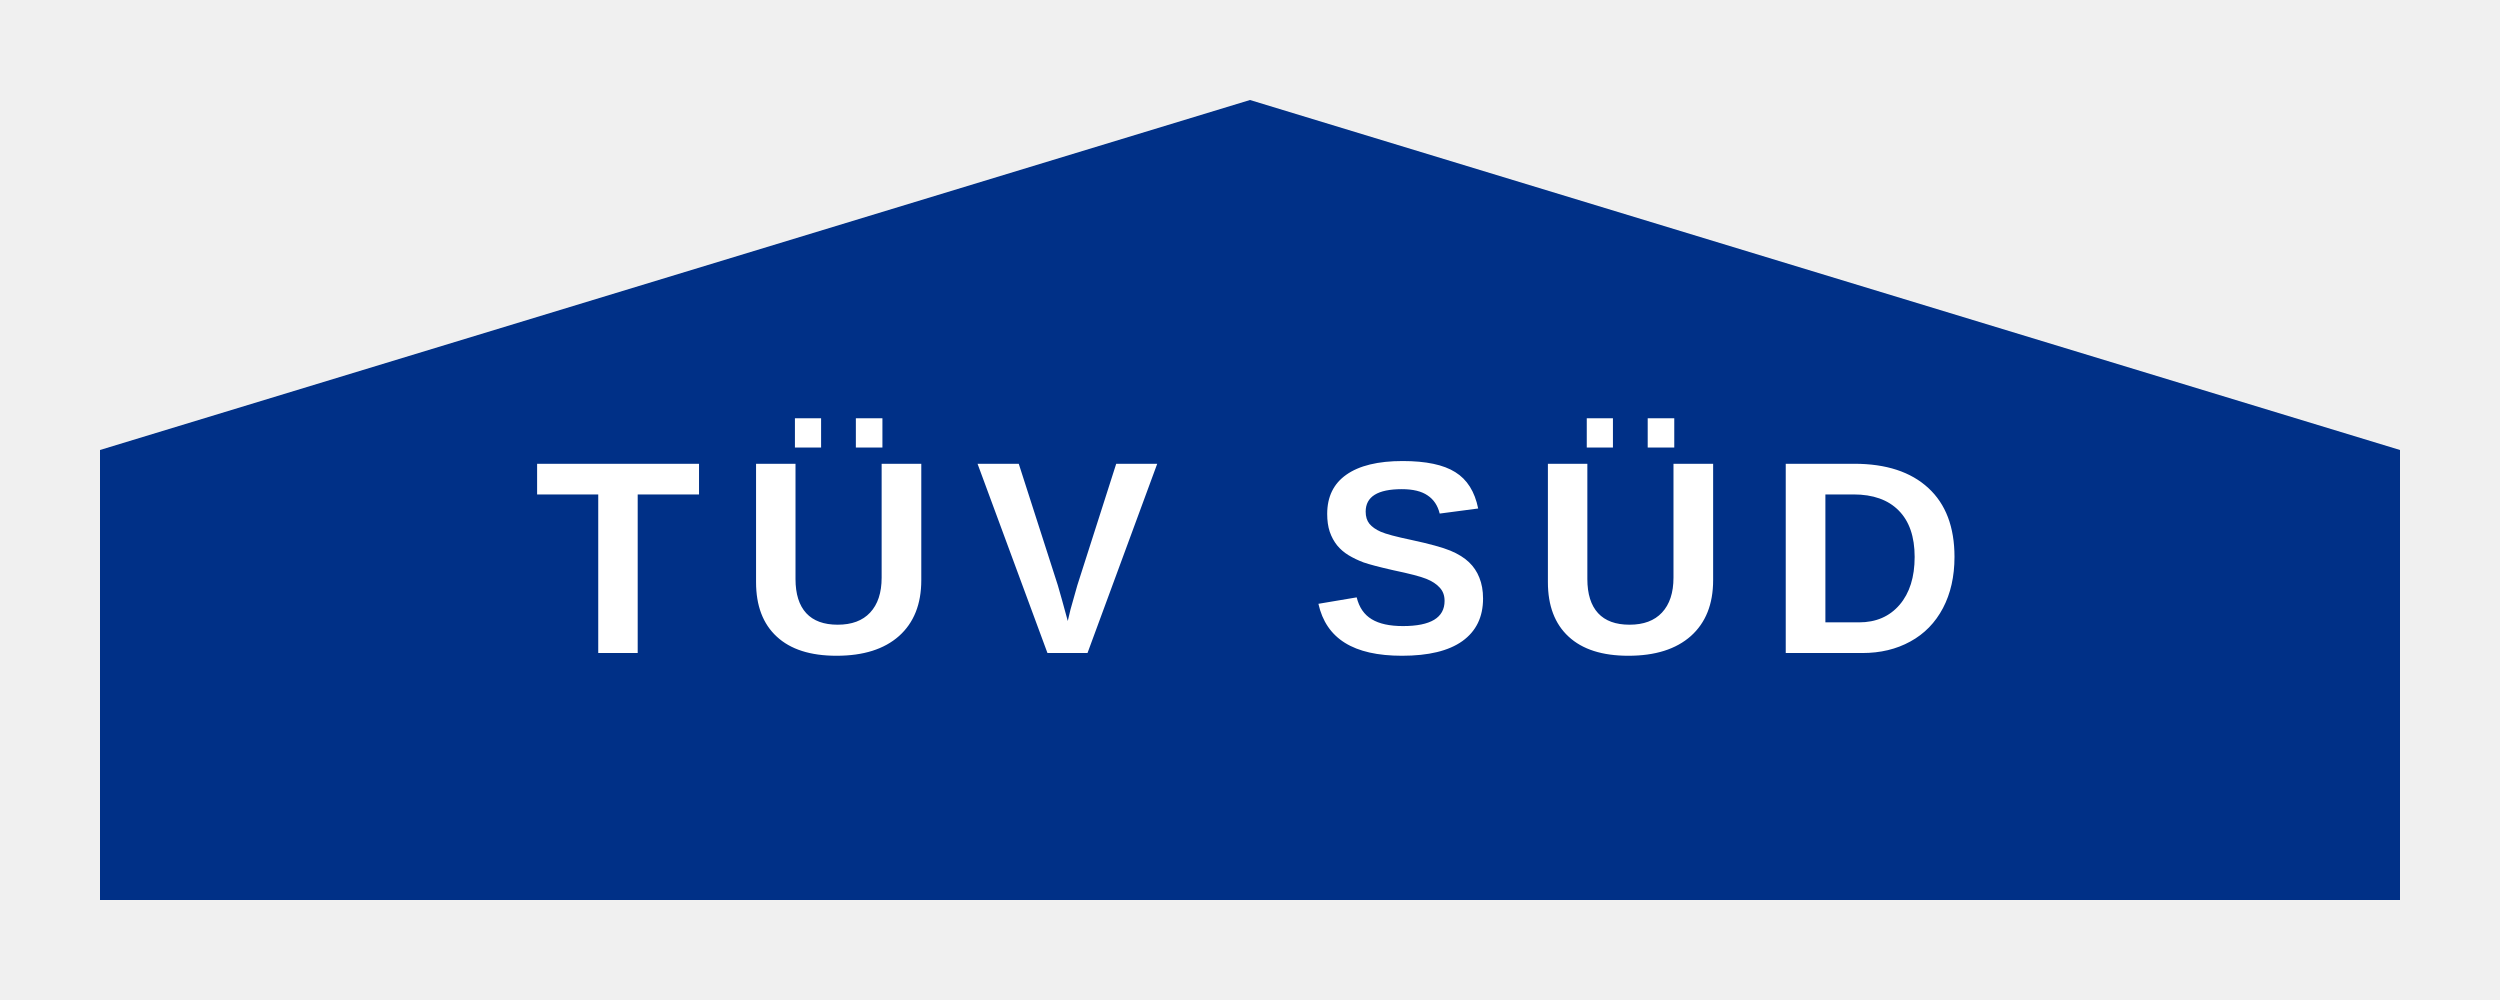
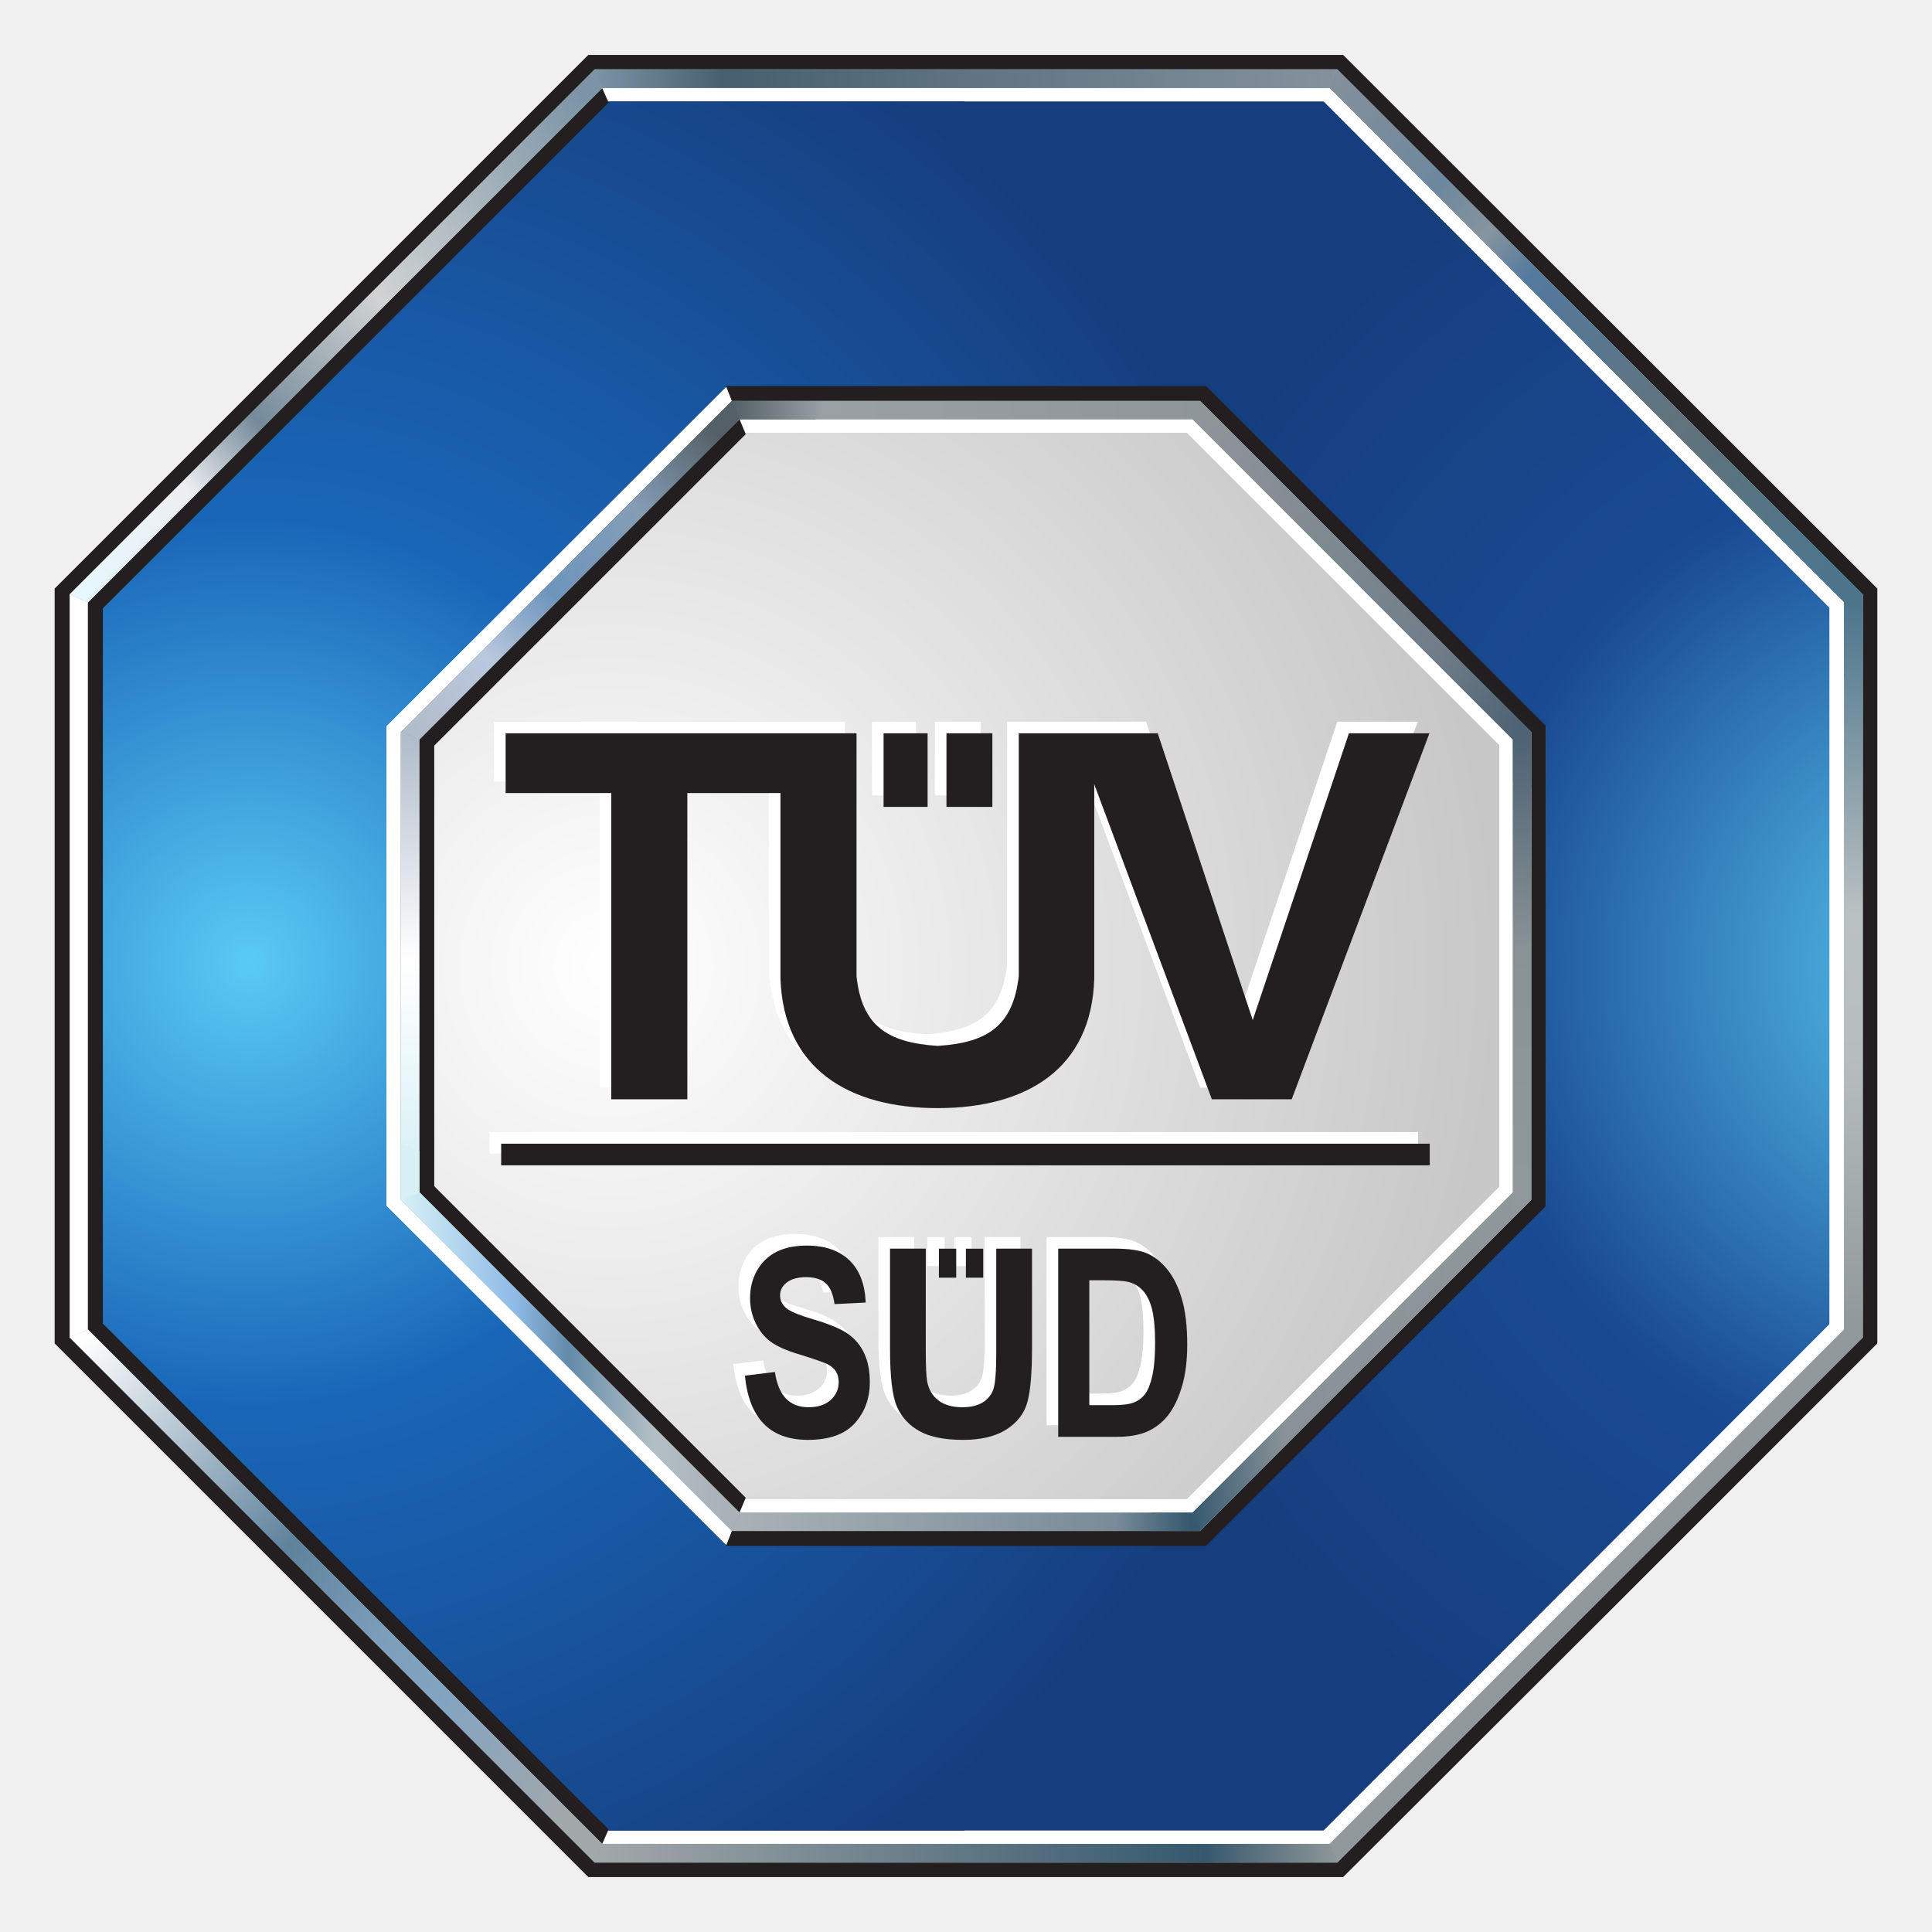
- <svg xmlns="http://www.w3.org/2000/svg" viewBox="0 0 200 80" role="img" aria-label="TÜV SÜD – Platzhalter-Logo">
-   <polygon points="100,8 192,36 192,72 8,72 8,36" fill="#003087" />
-   <text x="100" y="46" font-family="Arial,sans-serif" font-size="22" font-weight="900" fill="#ffffff" text-anchor="middle" dominant-baseline="middle" letter-spacing="3">TÜV SÜD</text>
+ <svg xmlns="http://www.w3.org/2000/svg" xmlns:xlink="http://www.w3.org/1999/xlink" width="768" height="768" viewBox="-3.188 -3.188 112.689 112.658" id="svg4903">
+   <defs id="defs4905">
+     <radialGradient cx="0" cy="0" r="1" fx="0" fy="0" id="radialGradient2522" gradientUnits="userSpaceOnUse" gradientTransform="matrix(41.48305,0,0,-41.48303,226.4463,420.8789)" spreadMethod="pad">
+       <stop id="stop2524" style="stop-color:#ffffff;stop-opacity:1" offset="0" />
+       <stop id="stop2526" style="stop-color:#c8c7c8;stop-opacity:1" offset="1" />
+     </radialGradient>
+     <radialGradient cx="0" cy="0" r="1" fx="0" fy="0" id="radialGradient3193" xlink:href="#radialGradient2522" gradientUnits="userSpaceOnUse" gradientTransform="matrix(41.48305,0,0,-41.48303,226.4463,420.8789)" spreadMethod="pad" />
+     <radialGradient cx="0" cy="0" r="1" fx="0" fy="0" id="radialGradient2548" gradientUnits="userSpaceOnUse" gradientTransform="matrix(51.88329,0,0,-51.88329,209.4424,421.04)" spreadMethod="pad">
+       <stop id="stop2550" style="stop-color:#59caf5;stop-opacity:1" offset="0" />
+       <stop id="stop2552" style="stop-color:#1966b8;stop-opacity:1" offset="0.404" />
+       <stop id="stop2554" style="stop-color:#163d7d;stop-opacity:1" offset="1" />
+     </radialGradient>
+     <radialGradient cx="0" cy="0" r="1" fx="0" fy="0" id="radialGradient3195" xlink:href="#radialGradient2548" gradientUnits="userSpaceOnUse" gradientTransform="matrix(51.88329,0,0,-51.88329,209.4424,421.04)" spreadMethod="pad" />
+     <radialGradient cx="0" cy="0" r="1" fx="0" fy="0" id="radialGradient2570" gradientUnits="userSpaceOnUse" gradientTransform="matrix(44.52582,0,0,-44.5258,290.4282,420.8765)" spreadMethod="pad">
+       <stop id="stop2572" style="stop-color:#59caf5;stop-opacity:1" offset="0" />
+       <stop id="stop2574" style="stop-color:#194a92;stop-opacity:1" offset="0.534" />
+       <stop id="stop2576" style="stop-color:#163d7d;stop-opacity:1" offset="1" />
+     </radialGradient>
+     <radialGradient cx="0" cy="0" r="1" fx="0" fy="0" id="radialGradient3197" xlink:href="#radialGradient2570" gradientUnits="userSpaceOnUse" gradientTransform="matrix(44.52582,0,0,-44.5258,290.4282,420.8765)" spreadMethod="pad" />
+     <linearGradient x1="0" y1="0" x2="1" y2="0" id="linearGradient2606" gradientUnits="userSpaceOnUse" gradientTransform="matrix(0,-20.99976,-20.99976,0,217.1353,431.4971)" spreadMethod="pad">
+       <stop id="stop2608" style="stop-color:#b1bdcb;stop-opacity:1" offset="0" />
+       <stop id="stop2610" style="stop-color:#ffffff;stop-opacity:1" offset="0.494" />
+       <stop id="stop2612" style="stop-color:#d6f0f5;stop-opacity:1" offset="0.972" />
+       <stop id="stop2614" style="stop-color:#d6f0f5;stop-opacity:1" offset="1" />
+     </linearGradient>
+     <linearGradient x1="0" y1="0" x2="1" y2="0" id="linearGradient3199" xlink:href="#linearGradient2606" gradientUnits="userSpaceOnUse" gradientTransform="matrix(0,-20.99976,-20.99976,0,217.1353,431.4971)" spreadMethod="pad" />
+     <linearGradient x1="0" y1="0" x2="1" y2="0" id="linearGradient2630" gradientUnits="userSpaceOnUse" gradientTransform="matrix(23.4585,-23.45825,-23.45825,-23.4585,260.4785,462.0298)" spreadMethod="pad">
+       <stop id="stop2632" style="stop-color:#838f9b;stop-opacity:1" offset="0" />
+       <stop id="stop2634" style="stop-color:#6c889e;stop-opacity:1" offset="0.202" />
+       <stop id="stop2636" style="stop-color:#86949e;stop-opacity:1" offset="0.298" />
+       <stop id="stop2638" style="stop-color:#53799e;stop-opacity:1" offset="0.382" />
+       <stop id="stop2640" style="stop-color:#61737b;stop-opacity:1" offset="0.68" />
+       <stop id="stop2642" style="stop-color:#4c758c;stop-opacity:1" offset="0.966" />
+       <stop id="stop2644" style="stop-color:#4c758c;stop-opacity:1" offset="1" />
+     </linearGradient>
+     <linearGradient x1="0" y1="0" x2="1" y2="0" id="linearGradient3201" xlink:href="#linearGradient2630" gradientUnits="userSpaceOnUse" gradientTransform="matrix(23.4585,-23.45825,-23.45825,-23.4585,260.4785,462.0298)" spreadMethod="pad" />
+     <linearGradient x1="0" y1="0" x2="1" y2="0" id="linearGradient2660" gradientUnits="userSpaceOnUse" gradientTransform="matrix(23.86206,23.86215,23.86215,-23.86206,201.8862,438.2432)" spreadMethod="pad">
+       <stop id="stop2662" style="stop-color:#e6f7fe;stop-opacity:1" offset="0" />
+       <stop id="stop2664" style="stop-color:#edeef1;stop-opacity:1" offset="0.202" />
+       <stop id="stop2666" style="stop-color:#748a9a;stop-opacity:1" offset="0.337" />
+       <stop id="stop2668" style="stop-color:#d1d3d3;stop-opacity:1" offset="0.579" />
+       <stop id="stop2670" style="stop-color:#7c95a6;stop-opacity:1" offset="0.978" />
+       <stop id="stop2672" style="stop-color:#7c95a6;stop-opacity:1" offset="1" />
+     </linearGradient>
+     <linearGradient x1="0" y1="0" x2="1" y2="0" id="linearGradient3203" xlink:href="#linearGradient2660" gradientUnits="userSpaceOnUse" gradientTransform="matrix(23.86206,23.86215,23.86215,-23.86206,201.8862,438.2432)" spreadMethod="pad" />
+     <linearGradient x1="0" y1="0" x2="1" y2="0" id="linearGradient2688" gradientUnits="userSpaceOnUse" gradientTransform="matrix(14.70874,-14.709,-14.709,-14.70874,254.0024,446.6372)" spreadMethod="pad">
+       <stop id="stop2690" style="stop-color:#8f969a;stop-opacity:1" offset="0" />
+       <stop id="stop2692" style="stop-color:#707d88;stop-opacity:1" offset="0.753" />
+       <stop id="stop2694" style="stop-color:#4e6374;stop-opacity:1" offset="1" />
+     </linearGradient>
+     <linearGradient x1="0" y1="0" x2="1" y2="0" id="linearGradient3205" xlink:href="#linearGradient2688" gradientUnits="userSpaceOnUse" gradientTransform="matrix(14.70874,-14.709,-14.709,-14.70874,254.0024,446.6372)" spreadMethod="pad" />
+     <linearGradient x1="0" y1="0" x2="1" y2="0" id="linearGradient2710" gradientUnits="userSpaceOnUse" gradientTransform="matrix(14.16667,14.16643,14.16643,-14.16667,217.4365,431.9238)" spreadMethod="pad">
+       <stop id="stop2712" style="stop-color:#b1bdcb;stop-opacity:1" offset="0" />
+       <stop id="stop2714" style="stop-color:#bac8de;stop-opacity:1" offset="0.236" />
+       <stop id="stop2716" style="stop-color:#bac8de;stop-opacity:1" offset="0.236" />
+       <stop id="stop2718" style="stop-color:#6d95bc;stop-opacity:1" offset="0.444" />
+       <stop id="stop2720" style="stop-color:#849db5;stop-opacity:1" offset="0.725" />
+       <stop id="stop2722" style="stop-color:#546067;stop-opacity:1" offset="0.978" />
+       <stop id="stop2724" style="stop-color:#546067;stop-opacity:1" offset="1" />
+     </linearGradient>
+     <linearGradient x1="0" y1="0" x2="1" y2="0" id="linearGradient3207" xlink:href="#linearGradient2710" gradientUnits="userSpaceOnUse" gradientTransform="matrix(14.16667,14.16643,14.16643,-14.16667,217.4365,431.9238)" spreadMethod="pad" />
+     <linearGradient x1="0" y1="0" x2="1" y2="0" id="linearGradient2740" gradientUnits="userSpaceOnUse" gradientTransform="matrix(15.80176,0,0,-15.80176,253.6426,402.4131)" spreadMethod="pad">
+       <stop id="stop2742" style="stop-color:#35596f;stop-opacity:1" offset="0" />
+       <stop id="stop2744" style="stop-color:#889297;stop-opacity:1" offset="0.27" />
+       <stop id="stop2746" style="stop-color:#8f989a;stop-opacity:1" offset="1" />
+     </linearGradient>
+     <linearGradient x1="0" y1="0" x2="1" y2="0" id="linearGradient3209" xlink:href="#linearGradient2740" gradientUnits="userSpaceOnUse" gradientTransform="matrix(15.80176,0,0,-15.80176,253.6426,402.4131)" spreadMethod="pad" />
+     <linearGradient x1="0" y1="0" x2="1" y2="0" id="linearGradient2762" gradientUnits="userSpaceOnUse" gradientTransform="matrix(15.7998,0,0,-15.7998,216.708,402.4131)" spreadMethod="pad">
+       <stop id="stop2764" style="stop-color:#d6f0f5;stop-opacity:1" offset="0" />
+       <stop id="stop2766" style="stop-color:#90bce8;stop-opacity:1" offset="0.331" />
+       <stop id="stop2768" style="stop-color:#638ba9;stop-opacity:1" offset="0.494" />
+       <stop id="stop2770" style="stop-color:#b3bfc4;stop-opacity:1" offset="0.747" />
+       <stop id="stop2772" style="stop-color:#a9b2b6;stop-opacity:1" offset="0.955" />
+       <stop id="stop2774" style="stop-color:#a9b2b6;stop-opacity:1" offset="1" />
+     </linearGradient>
+     <linearGradient x1="0" y1="0" x2="1" y2="0" id="linearGradient3211" xlink:href="#linearGradient2762" gradientUnits="userSpaceOnUse" gradientTransform="matrix(15.7998,0,0,-15.7998,216.708,402.4131)" spreadMethod="pad" />
+     <linearGradient x1="0" y1="0" x2="1" y2="0" id="linearGradient2790" gradientUnits="userSpaceOnUse" gradientTransform="matrix(23.50018,-23.50018,-23.50018,-23.50018,201.9263,403.4766)" spreadMethod="pad">
+       <stop id="stop2792" style="stop-color:#ffffff;stop-opacity:1" offset="0" />
+       <stop id="stop2794" style="stop-color:#5e829c;stop-opacity:1" offset="0.41" />
+       <stop id="stop2796" style="stop-color:#7d9ebb;stop-opacity:1" offset="0.59" />
+       <stop id="stop2798" style="stop-color:#83a4c1;stop-opacity:1" offset="0.719" />
+       <stop id="stop2800" style="stop-color:#a2a8aa;stop-opacity:1" offset="0.955" />
+       <stop id="stop2802" style="stop-color:#a2a8aa;stop-opacity:1" offset="1" />
+     </linearGradient>
+     <linearGradient x1="0" y1="0" x2="1" y2="0" id="linearGradient3213" xlink:href="#linearGradient2790" gradientUnits="userSpaceOnUse" gradientTransform="matrix(23.50018,-23.50018,-23.50018,-23.50018,201.9263,403.4766)" spreadMethod="pad" />
+     <linearGradient x1="0" y1="0" x2="1" y2="0" id="linearGradient2842" gradientUnits="userSpaceOnUse" gradientTransform="matrix(34.65723,0,0,-34.65723,225.7451,462.2832)" spreadMethod="pad">
+       <stop id="stop2844" style="stop-color:#7c95a6;stop-opacity:1" offset="0" />
+       <stop id="stop2846" style="stop-color:#475f6e;stop-opacity:1" offset="0.174" />
+       <stop id="stop2848" style="stop-color:#85929e;stop-opacity:1" offset="1" />
+     </linearGradient>
+     <linearGradient x1="0" y1="0" x2="1" y2="0" id="linearGradient3215" xlink:href="#linearGradient2842" gradientUnits="userSpaceOnUse" gradientTransform="matrix(34.65723,0,0,-34.65723,225.7451,462.2832)" spreadMethod="pad" />
+     <linearGradient x1="0" y1="0" x2="1" y2="0" id="linearGradient2864" gradientUnits="userSpaceOnUse" gradientTransform="matrix(21.84277,0,0,-21.84277,232.1533,446.8198)" spreadMethod="pad">
+       <stop id="stop2866" style="stop-color:#546067;stop-opacity:1" offset="0" />
+       <stop id="stop2868" style="stop-color:#99a1a5;stop-opacity:1" offset="0.197" />
+       <stop id="stop2870" style="stop-color:#8f969a;stop-opacity:1" offset="1" />
+     </linearGradient>
+     <linearGradient x1="0" y1="0" x2="1" y2="0" id="linearGradient3217" xlink:href="#linearGradient2864" gradientUnits="userSpaceOnUse" gradientTransform="matrix(21.84277,0,0,-21.84277,232.1533,446.8198)" spreadMethod="pad" />
+     <linearGradient x1="0" y1="0" x2="1" y2="0" id="linearGradient2906" gradientUnits="userSpaceOnUse" gradientTransform="matrix(34.65723,0,0,-34.65723,225.7451,379.4785)" spreadMethod="pad">
+       <stop id="stop2908" style="stop-color:#a2a8aa;stop-opacity:1" offset="0" />
+       <stop id="stop2910" style="stop-color:#36586d;stop-opacity:1" offset="0.82" />
+       <stop id="stop2912" style="stop-color:#8f989a;stop-opacity:1" offset="1" />
+     </linearGradient>
+     <linearGradient x1="0" y1="0" x2="1" y2="0" id="linearGradient3219" xlink:href="#linearGradient2906" gradientUnits="userSpaceOnUse" gradientTransform="matrix(34.65723,0,0,-34.65723,225.7451,379.4785)" spreadMethod="pad" />
+     <linearGradient x1="0" y1="0" x2="1" y2="0" id="linearGradient2928" gradientUnits="userSpaceOnUse" gradientTransform="matrix(0,-34.00021,-34.00021,0,284.4805,437.9141)" spreadMethod="pad">
+       <stop id="stop2930" style="stop-color:#4c758c;stop-opacity:1" offset="0" />
+       <stop id="stop2932" style="stop-color:#bac1c2;stop-opacity:1" offset="0.433" />
+       <stop id="stop2934" style="stop-color:#b7bdbf;stop-opacity:1" offset="0.629" />
+       <stop id="stop2936" style="stop-color:#8f989a;stop-opacity:1" offset="1" />
+     </linearGradient>
+     <linearGradient x1="0" y1="0" x2="1" y2="0" id="linearGradient3221" xlink:href="#linearGradient2928" gradientUnits="userSpaceOnUse" gradientTransform="matrix(0,-34.00021,-34.00021,0,284.4805,437.9141)" spreadMethod="pad" />
+     <linearGradient x1="0" y1="0" x2="1" y2="0" id="linearGradient2952" gradientUnits="userSpaceOnUse" gradientTransform="matrix(0,-20.66812,-20.66812,0,269.0166,431.3311)" spreadMethod="pad">
+       <stop id="stop2954" style="stop-color:#4e6374;stop-opacity:1" offset="0" />
+       <stop id="stop2956" style="stop-color:#899295;stop-opacity:1" offset="0.466" />
+       <stop id="stop2958" style="stop-color:#8f989a;stop-opacity:1" offset="1" />
+     </linearGradient>
+     <linearGradient x1="0" y1="0" x2="1" y2="0" id="linearGradient3223" xlink:href="#linearGradient2952" gradientUnits="userSpaceOnUse" gradientTransform="matrix(0,-20.66812,-20.66812,0,269.0166,431.3311)" spreadMethod="pad" />
+     <linearGradient x1="0" y1="0" x2="1" y2="0" id="linearGradient2974" gradientUnits="userSpaceOnUse" gradientTransform="matrix(21.84277,0,0,-21.84277,232.1533,394.9424)" spreadMethod="pad">
+       <stop id="stop2976" style="stop-color:#a9b2b6;stop-opacity:1" offset="0" />
+       <stop id="stop2978" style="stop-color:#798b99;stop-opacity:1" offset="0.82" />
+       <stop id="stop2980" style="stop-color:#35596f;stop-opacity:1" offset="0.978" />
+       <stop id="stop2982" style="stop-color:#35596f;stop-opacity:1" offset="1" />
+     </linearGradient>
+     <linearGradient x1="0" y1="0" x2="1" y2="0" id="linearGradient3225" xlink:href="#linearGradient2974" gradientUnits="userSpaceOnUse" gradientTransform="matrix(21.84277,0,0,-21.84277,232.1533,394.9424)" spreadMethod="pad" />
+   </defs>
+   <path d="M 31.125,0 L 0,31.125 L 0,75.156 L 31.125,106.281 L 75.156,106.281 L 106.312,75.156 L 106.312,31.125 L 75.156,0 L 31.125,0 z" id="path3012" style="fill:#ffffff;fill-opacity:1;fill-rule:evenodd;stroke:none" />
+   <path d="M 31.5,0.844 L 0.875,31.469 L 1.938,31.938 L 31.938,1.938 L 74.375,1.938 L 104.375,31.906 L 104.375,31.938 L 104.375,74.344 L 105.469,74.812 L 105.469,31.469 L 74.812,0.844 L 31.5,0.844 z M 104.375,74.344 L 89.375,89.344 L 74.375,104.344 L 31.938,104.344 L 1.938,74.344 L 0.875,74.812 L 31.5,105.438 L 74.812,105.438 L 90.125,90.125 L 105.469,74.812 L 104.375,74.344 z" id="path3350" style="fill:#8f989a;fill-opacity:1;fill-rule:evenodd;stroke:none" />
+   <g transform="matrix(1.25,0,0,-1.25,-250.6875,579.2375)" id="g2510">
+     <g id="g2512">
+       <g id="g2518">
+         <g id="g2520">
+           <path d="M 260.668,438.472 L 253.381,445.759 L 243.076,445.759 L 232.77,445.759 L 225.482,438.472 L 218.195,431.185 L 218.195,420.878 L 218.195,410.573 L 225.482,403.287 L 232.77,395.999 L 243.074,395.999 L 253.381,395.999 L 260.668,403.287 L 267.958,410.573 L 267.958,420.878 L 267.958,431.185 L 260.668,438.472 z" id="path2528" style="fill:url(#radialGradient3193);fill-rule:evenodd;stroke:none" />
+         </g>
+       </g>
+     </g>
+   </g>
+   <path d="M 53.481,68.955 L 52.474,68.955 L 52.474,70.645 L 53.481,70.645 L 53.481,68.955 z M 50.899,70.645 L 51.909,70.645 L 51.909,68.955 L 50.899,68.955 L 50.899,70.645 z M 63.347,76.362 C 63.237,76.844 63.097,77.195 62.932,77.418 C 62.766,77.64 62.553,77.805 62.292,77.915 C 62.031,78.025 61.61,78.08 61.029,78.08 L 59.671,78.08 L 59.671,70.796 L 60.491,70.796 C 61.216,70.796 61.705,70.829 61.959,70.894 C 62.296,70.978 62.584,71.157 62.821,71.425 C 63.057,71.695 63.23,72.066 63.343,72.535 C 63.455,73.007 63.509,73.647 63.509,74.465 C 63.509,75.25 63.455,75.881 63.347,76.362 M 64.235,70.179 C 63.875,69.735 63.484,69.42 63.057,69.234 C 62.631,69.046 62.002,68.951 61.164,68.951 L 57.858,68.951 L 57.858,79.925 L 61.264,79.925 C 61.994,79.925 62.594,79.82 63.057,79.615 C 63.524,79.409 63.922,79.097 64.249,78.69 C 64.578,78.281 64.847,77.726 65.064,77.024 C 65.278,76.324 65.384,75.499 65.384,74.551 C 65.384,73.498 65.282,72.618 65.078,71.909 C 64.874,71.2 64.593,70.623 64.235,70.179 M 54.244,75.013 C 54.244,76.101 54.189,76.812 54.078,77.144 C 53.962,77.478 53.754,77.736 53.447,77.922 C 53.141,78.109 52.746,78.2 52.26,78.2 C 51.688,78.2 51.226,78.07 50.877,77.808 C 50.526,77.545 50.305,77.171 50.211,76.69 C 50.163,76.406 50.135,75.806 50.135,74.884 L 50.135,68.951 L 48.047,68.951 L 48.047,74.804 C 48.047,76.446 48.185,77.571 48.46,78.184 C 48.733,78.795 49.174,79.267 49.781,79.603 C 50.389,79.938 51.234,80.105 52.315,80.105 C 53.356,80.105 54.196,79.904 54.833,79.5 C 55.468,79.095 55.879,78.564 56.057,77.909 C 56.24,77.25 56.331,76.185 56.331,74.711 L 56.331,68.951 L 54.244,68.951 L 54.244,75.013 z M 45.614,73.934 C 45.206,73.642 44.549,73.361 43.636,73.094 C 42.776,72.843 42.225,72.618 41.991,72.412 C 41.756,72.213 41.636,71.964 41.636,71.669 C 41.636,71.37 41.771,71.119 42.034,70.919 C 42.299,70.715 42.674,70.614 43.165,70.614 C 43.654,70.614 44.029,70.73 44.295,70.963 C 44.557,71.195 44.73,71.603 44.811,72.185 L 46.626,72.095 C 46.59,71.029 46.274,70.206 45.681,69.631 C 45.084,69.058 44.259,68.771 43.199,68.771 C 42.494,68.771 41.901,68.894 41.421,69.138 C 40.943,69.381 40.564,69.743 40.294,70.221 C 40.02,70.7 39.884,71.239 39.884,71.836 C 39.884,72.351 39.99,72.83 40.203,73.276 C 40.414,73.722 40.7,74.084 41.059,74.356 C 41.419,74.631 41.986,74.889 42.759,75.12 C 43.62,75.386 44.166,75.571 44.389,75.681 C 44.612,75.793 44.779,75.933 44.889,76.106 C 44.999,76.279 45.054,76.487 45.054,76.731 C 45.054,77.146 44.896,77.495 44.583,77.779 C 44.269,78.062 43.837,78.2 43.29,78.2 C 42.186,78.2 41.532,77.517 41.334,76.146 L 39.584,76.358 C 39.83,78.855 41.053,80.105 43.251,80.105 C 44.494,80.105 45.407,79.782 45.992,79.136 C 46.576,78.489 46.867,77.689 46.867,76.739 C 46.867,76.082 46.76,75.522 46.544,75.06 C 46.331,74.6 46.02,74.225 45.614,73.934 M 25.366,64.09 L 79.529,64.09 L 79.529,62.83 L 25.366,62.83 L 25.366,64.09 z M 54.017,38.89 L 51.341,38.89 L 51.341,43.184 L 54.017,43.184 L 54.017,38.89 z M 31.789,60.239 L 36.226,60.239 L 36.226,42.376 L 41.656,42.376 L 41.656,53.199 C 41.84,58.441 45.616,60.752 50.826,60.752 C 56.034,60.752 59.812,58.441 59.96,53.199 L 59.96,41.86 L 66.82,60.239 L 71.476,60.239 L 79.51,38.89 L 74.815,38.89 L 69.204,55.617 L 63.663,38.89 L 55.557,38.89 L 55.557,53.05 C 55.227,55.911 53.797,56.939 50.826,57.123 C 47.858,56.939 46.39,55.911 46.093,53.05 L 46.093,38.89 L 25.628,38.89 L 25.628,42.376 L 31.789,42.376 L 31.789,60.239 z M 50.24,38.89 L 47.671,38.89 L 47.671,43.184 L 50.24,43.184 L 50.24,38.89 z" id="path2530" style="fill:#ffffff;fill-opacity:1;fill-rule:evenodd;stroke:none" />
+   <path d="M 54.159,69.631 L 53.15,69.631 L 53.15,71.321 L 54.159,71.321 L 54.159,69.631 z M 51.576,71.321 L 52.586,71.321 L 52.586,69.631 L 51.576,69.631 L 51.576,71.321 z M 64.025,77.039 C 63.915,77.52 63.775,77.871 63.61,78.095 C 63.444,78.317 63.23,78.483 62.97,78.591 C 62.709,78.701 62.288,78.757 61.705,78.757 L 60.349,78.757 L 60.349,71.472 L 61.169,71.472 C 61.894,71.472 62.383,71.506 62.636,71.57 C 62.974,71.655 63.26,71.834 63.499,72.103 C 63.735,72.374 63.907,72.744 64.02,73.214 C 64.131,73.685 64.186,74.325 64.186,75.142 C 64.186,75.926 64.131,76.558 64.025,77.039 M 64.911,70.855 C 64.552,70.412 64.161,70.096 63.735,69.91 C 63.309,69.724 62.679,69.627 61.841,69.627 L 58.535,69.627 L 58.535,80.604 L 61.94,80.604 C 62.67,80.604 63.27,80.498 63.735,80.291 C 64.201,80.086 64.599,79.775 64.926,79.368 C 65.255,78.957 65.525,78.404 65.741,77.703 C 65.955,77.001 66.06,76.175 66.06,75.228 C 66.06,74.175 65.96,73.294 65.755,72.586 C 65.551,71.877 65.27,71.3 64.911,70.855 M 54.921,75.689 C 54.921,76.778 54.866,77.49 54.755,77.823 C 54.64,78.155 54.431,78.414 54.125,78.599 C 53.818,78.787 53.424,78.877 52.938,78.877 C 52.365,78.877 51.903,78.748 51.554,78.484 C 51.203,78.221 50.983,77.849 50.89,77.368 C 50.839,77.085 50.811,76.485 50.811,75.56 L 50.811,69.627 L 48.725,69.627 L 48.725,75.481 C 48.725,77.124 48.862,78.248 49.136,78.86 C 49.41,79.471 49.85,79.944 50.458,80.279 C 51.065,80.615 51.91,80.781 52.992,80.781 C 54.034,80.781 54.874,80.581 55.51,80.176 C 56.144,79.772 56.556,79.241 56.735,78.585 C 56.917,77.927 57.008,76.862 57.008,75.389 L 57.008,69.627 L 54.921,69.627 L 54.921,75.689 z M 46.29,74.61 C 45.885,74.32 45.225,74.039 44.314,73.77 C 43.454,73.519 42.901,73.294 42.667,73.091 C 42.432,72.89 42.312,72.641 42.312,72.346 C 42.312,72.046 42.447,71.796 42.711,71.595 C 42.977,71.392 43.351,71.291 43.843,71.291 C 44.331,71.291 44.706,71.409 44.971,71.641 C 45.235,71.873 45.407,72.28 45.489,72.862 L 47.304,72.771 C 47.266,71.705 46.951,70.884 46.359,70.31 C 45.763,69.735 44.936,69.449 43.875,69.449 C 43.17,69.449 42.579,69.571 42.099,69.815 C 41.62,70.059 41.241,70.42 40.97,70.899 C 40.697,71.377 40.561,71.916 40.561,72.514 C 40.561,73.028 40.667,73.506 40.88,73.954 C 41.09,74.4 41.377,74.761 41.736,75.035 C 42.096,75.309 42.663,75.565 43.436,75.796 C 44.297,76.062 44.843,76.25 45.066,76.36 C 45.29,76.47 45.455,76.611 45.565,76.782 C 45.676,76.956 45.731,77.164 45.731,77.407 C 45.731,77.824 45.572,78.174 45.26,78.456 C 44.946,78.739 44.515,78.877 43.968,78.877 C 42.864,78.877 42.21,78.195 42.011,76.824 L 40.26,77.034 C 40.506,79.532 41.73,80.781 43.929,80.781 C 45.171,80.781 46.085,80.46 46.669,79.812 C 47.254,79.166 47.545,78.365 47.545,77.415 C 47.545,76.76 47.438,76.199 47.221,75.737 C 47.009,75.279 46.697,74.903 46.29,74.61 M 26.044,64.767 L 80.206,64.767 L 80.206,63.506 L 26.044,63.506 L 26.044,64.767 z M 54.694,39.566 L 52.017,39.566 L 52.017,43.861 L 54.694,43.861 L 54.694,39.566 z M 32.466,60.916 L 36.903,60.916 L 36.903,43.054 L 42.334,43.054 L 42.334,53.875 C 42.517,59.119 46.294,61.43 51.504,61.43 C 56.711,61.43 60.49,59.119 60.636,53.875 L 60.636,42.538 L 67.498,60.916 L 72.154,60.916 L 80.188,39.566 L 75.493,39.566 L 69.881,56.295 L 64.34,39.566 L 56.235,39.566 L 56.235,53.726 C 55.904,56.589 54.474,57.615 51.504,57.8 C 48.534,57.615 47.066,56.589 46.771,53.726 L 46.771,39.566 L 26.305,39.566 L 26.305,43.054 L 32.466,43.054 L 32.466,60.916 z M 50.917,39.566 L 48.349,39.566 L 48.349,43.861 L 50.917,43.861 L 50.917,39.566 z" id="path2532" style="fill:#231f20;fill-opacity:1;fill-rule:evenodd;stroke:none" />
+   <path d="M 86.975,67.129 L 77.066,77.02 L 67.162,86.912 L 39.149,86.912 L 29.246,77.02 L 19.34,67.129 L 19.34,39.151 L 29.246,29.26 L 39.149,19.367 L 67.162,19.367 L 77.066,29.26 L 86.975,39.151 L 86.975,67.129 z M 88.759,17.483 L 74.011,2.712 L 32.301,2.712 L 17.554,17.483 L 2.805,32.251 L 2.805,74.026 L 17.554,88.796 L 32.301,103.567 L 74.011,103.567 L 88.759,88.796 L 103.51,74.026 L 103.51,32.251 L 88.759,17.483 z" id="path2534" style="fill:#163d7d;fill-opacity:1;fill-rule:evenodd;stroke:none" />
+   <g transform="matrix(1.25,0,0,-1.25,-250.6875,579.2375)" id="g2536">
+     <g id="g2538">
+       <g id="g2544">
+         <g id="g2546">
+           <path d="M 254.281,393.859 L 231.87,393.859 L 223.947,401.773 L 216.022,409.687 L 216.022,432.068 L 223.947,439.981 L 231.87,447.895 L 254.281,447.895 L 254.501,447.675 C 251.449,452.823 247.545,457.403 242.982,461.219 L 226.391,461.219 L 214.594,449.403 L 202.795,437.588 L 202.795,404.167 L 214.594,392.353 L 226.391,380.535 L 242.982,380.535 C 247.545,384.351 251.448,388.931 254.501,394.079 L 254.281,393.859 z" id="path2556" style="fill:url(#radialGradient3195);fill-rule:evenodd;stroke:none" />
+         </g>
+       </g>
+     </g>
+   </g>
+   <g transform="matrix(1.25,0,0,-1.25,-250.6875,579.2375)" id="g2558">
+     <g id="g2560">
+       <g id="g2566">
+         <g id="g2568">
+           <path d="M 254.332,447.843 L 262.204,439.98 L 270.131,432.067 L 270.131,409.686 L 262.204,401.772 L 254.332,393.909 C 257,390.345 260.186,387.192 263.774,384.556 L 271.557,392.351 L 283.359,404.167 L 283.359,437.587 L 271.557,449.402 L 263.774,457.197 C 260.186,454.561 257,451.407 254.332,447.843" id="path2578" style="fill:url(#radialGradient3197);fill-rule:evenodd;stroke:none" />
+         </g>
+       </g>
+     </g>
+   </g>
+   <path d="M 31.125,0 L 0,31.125 L 0,75.156 L 31.125,106.281 L 75.156,106.281 L 90.75,90.719 L 106.312,75.156 L 106.312,31.125 L 75.156,0 L 31.125,0 z M 31.5,0.844 L 74.812,0.844 L 105.469,31.469 L 105.469,74.812 L 90.125,90.125 L 74.812,105.438 L 31.5,105.438 L 0.875,74.812 L 0.875,31.469 L 31.5,0.844 z" id="path2582" style="fill:#231f20;fill-opacity:1;fill-rule:evenodd;stroke:none" />
+   <path d="M 39.947,85.026 L 21.266,66.346 L 21.266,39.928 L 39.947,21.247 L 40.309,22.121 L 22.14,40.289 L 22.14,65.984 L 40.309,84.154 L 39.947,85.026 z" id="path2584" style="fill:#231f20;fill-opacity:1;fill-rule:evenodd;stroke:none" />
+   <path d="M 31.938,1.938 L 1.938,31.938 L 1.938,74.344 L 31.938,104.344 L 32.312,103.5 L 2.812,74 L 2.812,32.281 L 32.312,2.781 L 31.938,1.938 z" id="path2586" style="fill:#231f20;fill-opacity:1;fill-rule:evenodd;stroke:none" />
+   <path d="M 39.156,19.312 L 39.5,20.188 L 66.812,20.188 L 86.125,39.5 L 86.125,66.781 L 66.812,86.094 L 39.5,86.094 L 39.156,86.969 L 67.156,86.969 L 67.156,86.969 L 86.969,67.156 L 86.969,39.125 L 67.156,19.312 L 39.156,19.312 z" id="path2590" style="fill:#231f20;fill-opacity:1;fill-rule:evenodd;stroke:none" />
+   <path d="M 39.5,20.188 L 29.844,29.844 L 20.188,39.5 L 20.188,66.781 L 29.844,76.438 L 39.5,86.094 L 66.812,86.094 L 76.469,76.438 L 86.125,66.781 L 86.125,39.5 L 86.125,39.469 L 86.094,39.469 L 76.469,29.844 L 66.812,20.188 L 39.5,20.188 z M 39.938,21.25 L 66.375,21.25 L 75.719,30.594 L 85.062,39.938 L 85.062,66.344 L 75.719,75.688 L 66.375,85.031 L 39.938,85.031 L 30.594,75.688 L 21.281,66.344 L 21.281,39.938 L 30.594,30.594 L 39.938,21.25 z" id="path4137" style="fill:#8f989a;fill-opacity:1;fill-rule:evenodd;stroke:none" />
+   <g transform="matrix(1.25,0,0,-1.25,-250.6875,579.2375)" id="g2594">
+     <g id="g2596">
+       <g id="g2602">
+         <g id="g2604">
+           <path d="M 216.708,409.962 L 217.563,410.315 L 217.563,431.45 L 216.708,431.804 L 216.708,409.962 z" id="path2616" style="fill:url(#linearGradient3199);fill-rule:evenodd;stroke:none" />
+         </g>
+       </g>
+     </g>
+   </g>
+   <path d="M 89.375,16.938 L 104.375,31.906 L 104.375,31.938 L 104.375,36.344 L 105.469,36.781 L 105.469,31.469 L 90.125,16.156 L 89.375,16.938 z" id="path4882" style="fill:#4c758c;fill-opacity:1;fill-rule:evenodd;stroke:none" />
+   <g transform="matrix(1.25,0,0,-1.25,-250.6875,579.2375)" id="g2618">
+     <g id="g2620">
+       <g id="g2626">
+         <g id="g2628">
+           <path d="M 260.045,461.85 L 272.043,449.851 L 284.048,437.851 L 284.913,438.21 L 272.655,450.462 L 260.402,462.714 L 260.045,461.85 z" id="path2646" style="fill:url(#linearGradient3201);fill-rule:evenodd;stroke:none" />
+         </g>
+       </g>
+     </g>
+   </g>
+   <g transform="matrix(1.25,0,0,-1.25,-250.6875,579.2375)" id="g2648">
+     <g id="g2650">
+       <g id="g2656">
+         <g id="g2658">
+           <path d="M 202.104,437.839 L 226.104,461.85 L 225.745,462.714 L 201.238,438.21 L 202.104,437.839 z" id="path2674" style="fill:url(#linearGradient3203);fill-rule:evenodd;stroke:none" />
+         </g>
+       </g>
+     </g>
+   </g>
+   <path d="M 75.719,30.594 L 85.062,39.938 L 85.062,42.344 L 86.125,42.781 L 86.125,39.469 L 76.469,29.844 L 75.719,30.594 z" id="path4877" style="fill:#4e6374;fill-opacity:1;fill-rule:evenodd;stroke:none" />
+   <g transform="matrix(1.25,0,0,-1.25,-250.6875,579.2375)" id="g2676">
+     <g id="g2678">
+       <g id="g2684">
+         <g id="g2686">
+           <path d="M 253.643,446.392 L 261.114,438.919 L 268.589,431.448 L 269.444,431.802 L 261.719,439.524 L 253.996,447.246 L 253.643,446.392 z" id="path2696" style="fill:url(#linearGradient3205);fill-rule:evenodd;stroke:none" />
+         </g>
+       </g>
+     </g>
+   </g>
+   <path d="M 39.5,20.188 L 29.844,29.844 L 30.594,30.594 L 39.938,21.25 L 44.375,21.25 L 44.812,20.188 L 39.5,20.188 z" id="path4887" style="fill:#566168;fill-opacity:1;fill-rule:evenodd;stroke:none" />
+   <g transform="matrix(1.25,0,0,-1.25,-250.6875,579.2375)" id="g2698">
+     <g id="g2700">
+       <g id="g2706">
+         <g id="g2708">
+           <path d="M 217.563,431.448 L 225.036,438.919 L 232.508,446.392 L 232.153,447.246 L 224.432,439.524 L 216.708,431.802 L 217.563,431.448 z" id="path2726" style="fill:url(#linearGradient3207);fill-rule:evenodd;stroke:none" />
+         </g>
+       </g>
+     </g>
+   </g>
+   <path d="M 75.719,75.688 L 66.375,85.031 L 63.938,85.031 L 63.938,86.094 L 66.812,86.094 L 76.469,76.438 L 75.719,75.688 z" id="path4406" style="fill:#375a70;fill-opacity:1;fill-rule:evenodd;stroke:none" />
+   <g transform="matrix(1.25,0,0,-1.25,-250.6875,579.2375)" id="g2728">
+     <g id="g2730">
+       <g id="g2736">
+         <g id="g2738">
+           <path d="M 268.589,410.313 L 261.114,402.842 L 253.643,395.368 L 253.996,394.513 L 261.719,402.237 L 269.444,409.959 L 268.589,410.313 z" id="path2748" style="fill:url(#linearGradient3209);fill-rule:evenodd;stroke:none" />
+         </g>
+       </g>
+     </g>
+   </g>
+   <path d="M 20.188,63.469 L 20.188,66.781 L 29.844,76.438 L 30.594,75.688 L 21.281,66.344 L 21.281,63.938 L 20.188,63.469 z" id="path4894" style="fill:#d6f0f5;fill-opacity:1;fill-rule:evenodd;stroke:none" />
+   <g transform="matrix(1.25,0,0,-1.25,-250.6875,579.2375)" id="g2750">
+     <g id="g2752">
+       <g id="g2758">
+         <g id="g2760">
+           <path d="M 232.508,395.368 L 225.036,402.842 L 217.563,410.313 L 216.708,409.959 L 224.432,402.237 L 232.153,394.513 L 232.508,395.368 z" id="path2776" style="fill:url(#linearGradient3211);fill-rule:evenodd;stroke:none" />
+         </g>
+       </g>
+     </g>
+   </g>
+   <g transform="matrix(1.25,0,0,-1.25,-250.6875,579.2375)" id="g2778">
+     <g id="g2780">
+       <g id="g2786">
+         <g id="g2788">
+           <path d="M 226.104,379.91 L 214.104,391.911 L 202.104,403.916 L 201.241,403.552 L 213.492,391.3 L 225.745,379.045 L 226.104,379.91 z" id="path2804" style="fill:url(#linearGradient3213);fill-rule:evenodd;stroke:none" />
+         </g>
+       </g>
+     </g>
+   </g>
+   <path d="M 104.373,74.35 L 89.366,89.349 L 74.369,104.35 L 74.815,105.431 L 90.131,90.112 L 105.454,74.797 L 104.373,74.35 z" id="path2806" style="fill:#8f989a;fill-opacity:1;fill-rule:evenodd;stroke:none" />
+   <g transform="matrix(1.25,0,0,-1.25,-250.6875,579.2375)" id="g2830">
+     <g id="g2832">
+       <g id="g2838">
+         <g id="g2840">
+           <path d="M 226.104,461.851 L 260.045,461.851 L 260.402,462.716 L 225.745,462.716 L 226.104,461.851 z" id="path2850" style="fill:url(#linearGradient3215);fill-rule:evenodd;stroke:none" />
+         </g>
+       </g>
+     </g>
+   </g>
+   <g transform="matrix(1.25,0,0,-1.25,-250.6875,579.2375)" id="g2852">
+     <g id="g2854">
+       <g id="g2860">
+         <g id="g2862">
+           <path d="M 253.996,447.247 L 232.153,447.247 L 232.508,446.393 L 253.643,446.393 L 253.996,447.247 z" id="path2872" style="fill:url(#linearGradient3217);fill-rule:evenodd;stroke:none" />
+         </g>
+       </g>
+     </g>
+   </g>
+   <g transform="matrix(1.25,0,0,-1.25,-250.6875,579.2375)" id="g2894">
+     <g id="g2896">
+       <g id="g2902">
+         <g id="g2904">
+           <path d="M 225.745,379.046 L 260.402,379.046 L 260.045,379.911 L 226.104,379.911 L 225.745,379.046 z" id="path2914" style="fill:url(#linearGradient3219);fill-rule:evenodd;stroke:none" />
+         </g>
+       </g>
+     </g>
+   </g>
+   <g transform="matrix(1.25,0,0,-1.25,-250.6875,579.2375)" id="g2916">
+     <g id="g2918">
+       <g id="g2924">
+         <g id="g2926">
+           <path d="M 284.913,403.554 L 284.913,438.211 L 284.048,437.853 L 284.048,403.911 L 284.913,403.554 z" id="path2938" style="fill:url(#linearGradient3221);fill-rule:evenodd;stroke:none" />
+         </g>
+       </g>
+     </g>
+   </g>
+   <g transform="matrix(1.25,0,0,-1.25,-250.6875,579.2375)" id="g2940">
+     <g id="g2942">
+       <g id="g2948">
+         <g id="g2950">
+           <path d="M 269.444,409.96 L 269.444,431.804 L 268.589,431.449 L 268.589,410.314 L 269.444,409.96 z" id="path2960" style="fill:url(#linearGradient3223);fill-rule:evenodd;stroke:none" />
+         </g>
+       </g>
+     </g>
+   </g>
+   <g transform="matrix(1.25,0,0,-1.25,-250.6875,579.2375)" id="g2962">
+     <g id="g2964">
+       <g id="g2970">
+         <g id="g2972">
+           <path d="M 232.153,394.515 L 253.996,394.515 L 253.643,395.37 L 232.508,395.37 L 232.153,394.515 z" id="path2984" style="fill:url(#linearGradient3225);fill-rule:evenodd;stroke:none" />
+         </g>
+       </g>
+     </g>
+   </g>
</svg>
